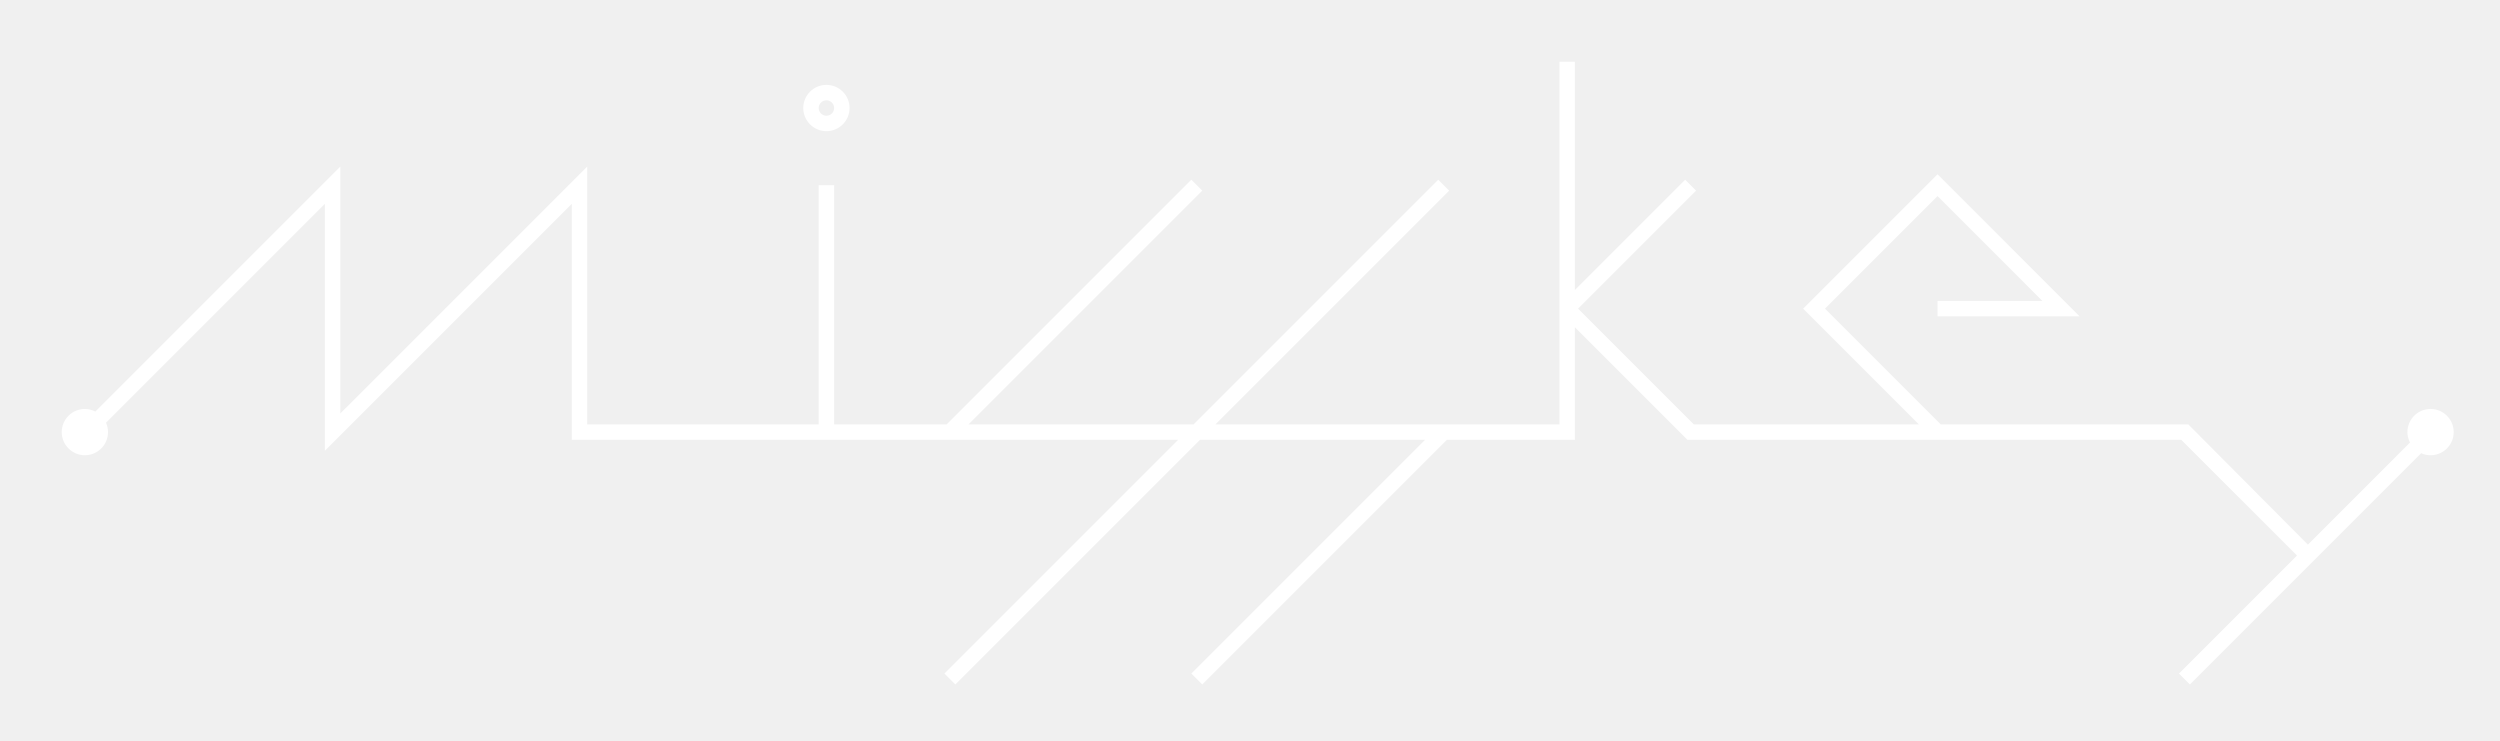
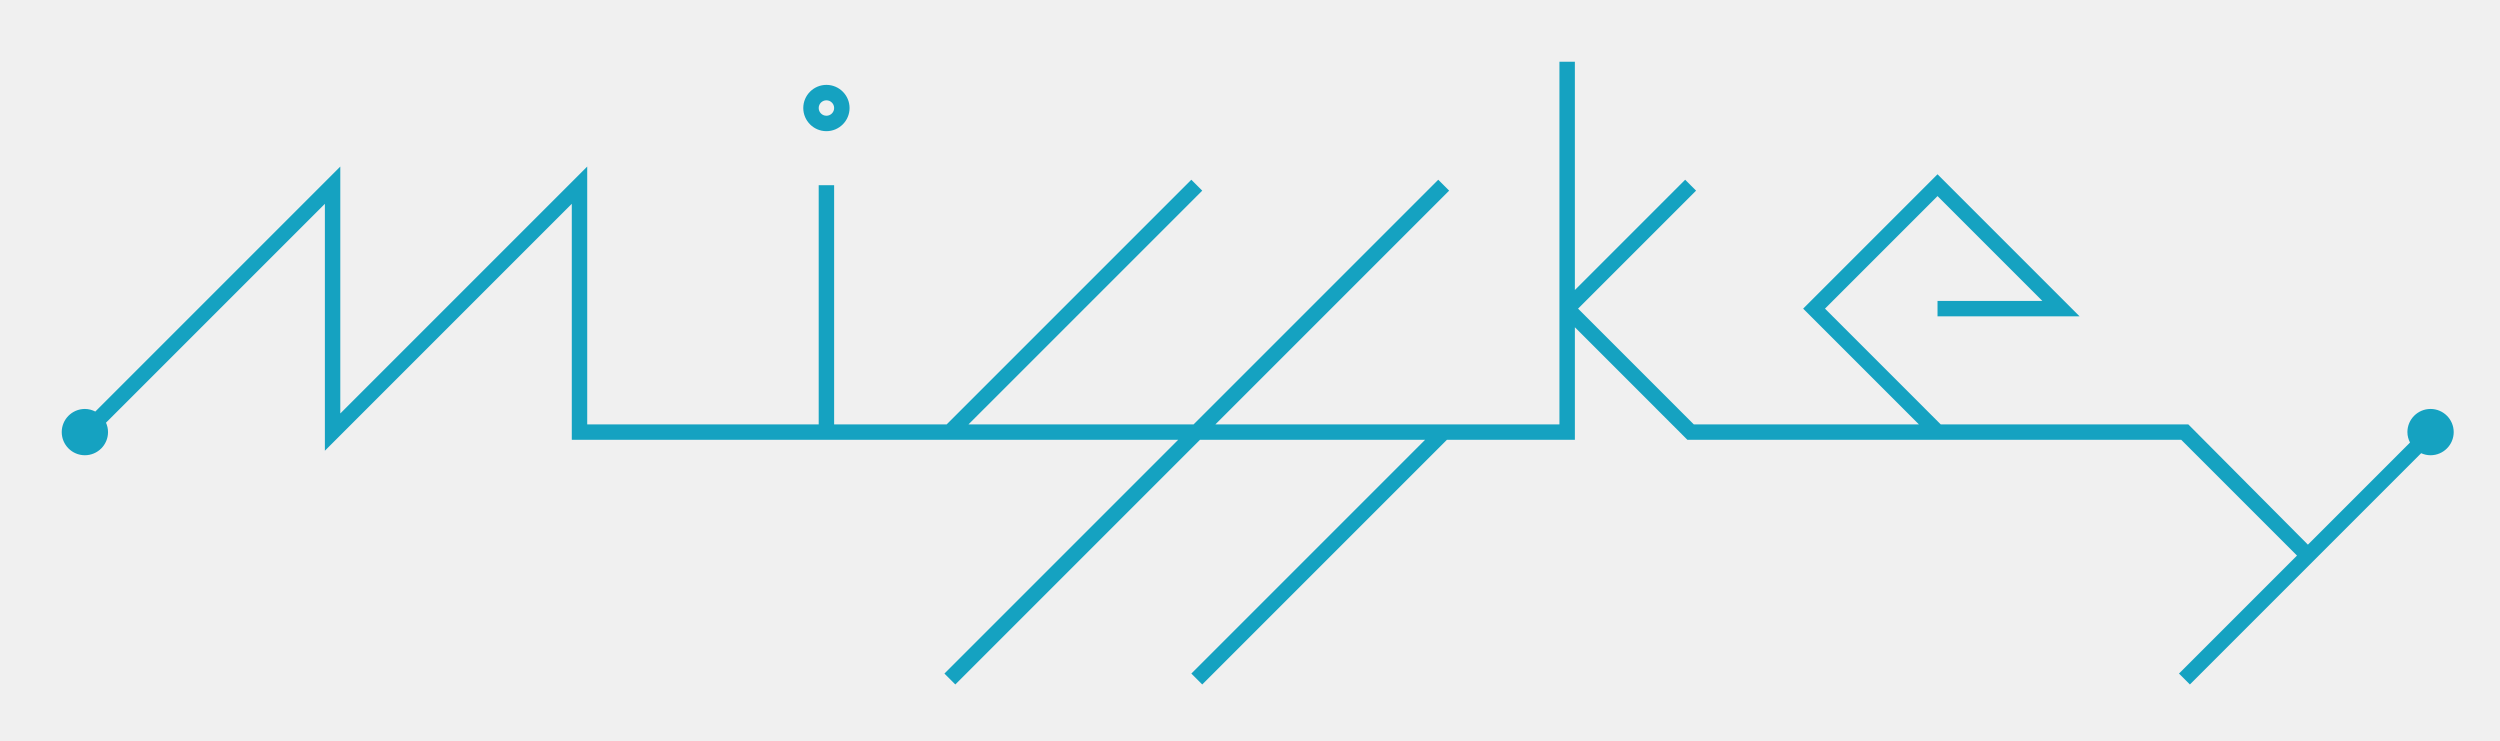
<svg xmlns="http://www.w3.org/2000/svg" version="1.1" id="レイヤー_1" x="0px" y="0px" width="324px" height="96px" viewBox="0 0 324 96" enable-background="new 0 0 324 96" xml:space="preserve">
  <g>
-     <path fill="#FFFFFF" d="M107.104,17c1.654,0,3-1.346,3-3s-1.346-3-3-3s-3,1.346-3,3S105.449,17,107.104,17z M107.104,13   c0.551,0,1,0.449,1,1s-0.449,1-1,1s-1-0.449-1-1S106.552,13,107.104,13z" />
-     <path fill="#FFFFFF" d="M315,53c-1.654,0-3,1.346-3,3c0,0.489,0.129,0.944,0.337,1.353l-13.233,13.233L283.604,55h-32.086l-15-15   l14.586-14.586L264.689,39h-13.586v2h18.414l-18.414-18.414L233.689,40l15,15h-29.172l-15-15l15.293-15.293l-1.414-1.414   l-14.293,14.293V8h-2v47h-44.586l30.293-30.293l-1.414-1.414L154.689,55h-29.172l30.293-30.293l-1.414-1.414L122.689,55h-14.586V24   h-2v31h-30V21.586l-32,32v-32L12.353,53.337C11.944,53.129,11.489,53,11,53c-1.654,0-3,1.346-3,3s1.346,3,3,3s3-1.346,3-3   c0-0.435-0.097-0.845-0.264-1.218l28.368-28.368v32l32-32V57h78.586l-30.293,30.293l1.414,1.414L155.518,57h29.172l-30.293,30.293   l1.414,1.414L187.518,57h16.586V42.414L218.689,57h64l15,15l-15.293,15.293l1.414,1.414l29.971-29.971   C314.155,58.902,314.565,59,315,59c1.654,0,3-1.346,3-3S316.654,53,315,53z" />
+     <path fill="#15A2C1" d="M107.104,17c1.654,0,3-1.346,3-3s-1.346-3-3-3s-3,1.346-3,3S105.449,17,107.104,17z M107.104,13   c0.551,0,1,0.449,1,1s-0.449,1-1,1s-1-0.449-1-1S106.552,13,107.104,13z" />
+     <path fill="#15A2C1" d="M315,53c-1.654,0-3,1.346-3,3c0,0.489,0.129,0.944,0.337,1.353l-13.233,13.233L283.604,55h-32.086l-15-15   l14.586-14.586L264.689,39h-13.586v2h18.414l-18.414-18.414L233.689,40l15,15h-29.172l-15-15l15.293-15.293l-1.414-1.414   l-14.293,14.293V8h-2v47h-44.586l30.293-30.293l-1.414-1.414L154.689,55h-29.172l30.293-30.293l-1.414-1.414L122.689,55h-14.586V24   h-2v31h-30V21.586l-32,32v-32L12.353,53.337C11.944,53.129,11.489,53,11,53c-1.654,0-3,1.346-3,3s1.346,3,3,3s3-1.346,3-3   c0-0.435-0.097-0.845-0.264-1.218l28.368-28.368v32l32-32V57h78.586l-30.293,30.293l1.414,1.414L155.518,57h29.172l-30.293,30.293   l1.414,1.414L187.518,57h16.586V42.414L218.689,57h64l15,15l-15.293,15.293l1.414,1.414l29.971-29.971   C314.155,58.902,314.565,59,315,59c1.654,0,3-1.346,3-3S316.654,53,315,53z" />
  </g>
  <g>
</g>
  <g>
</g>
  <g>
</g>
  <g>
</g>
  <g>
</g>
  <g>
</g>
</svg>
